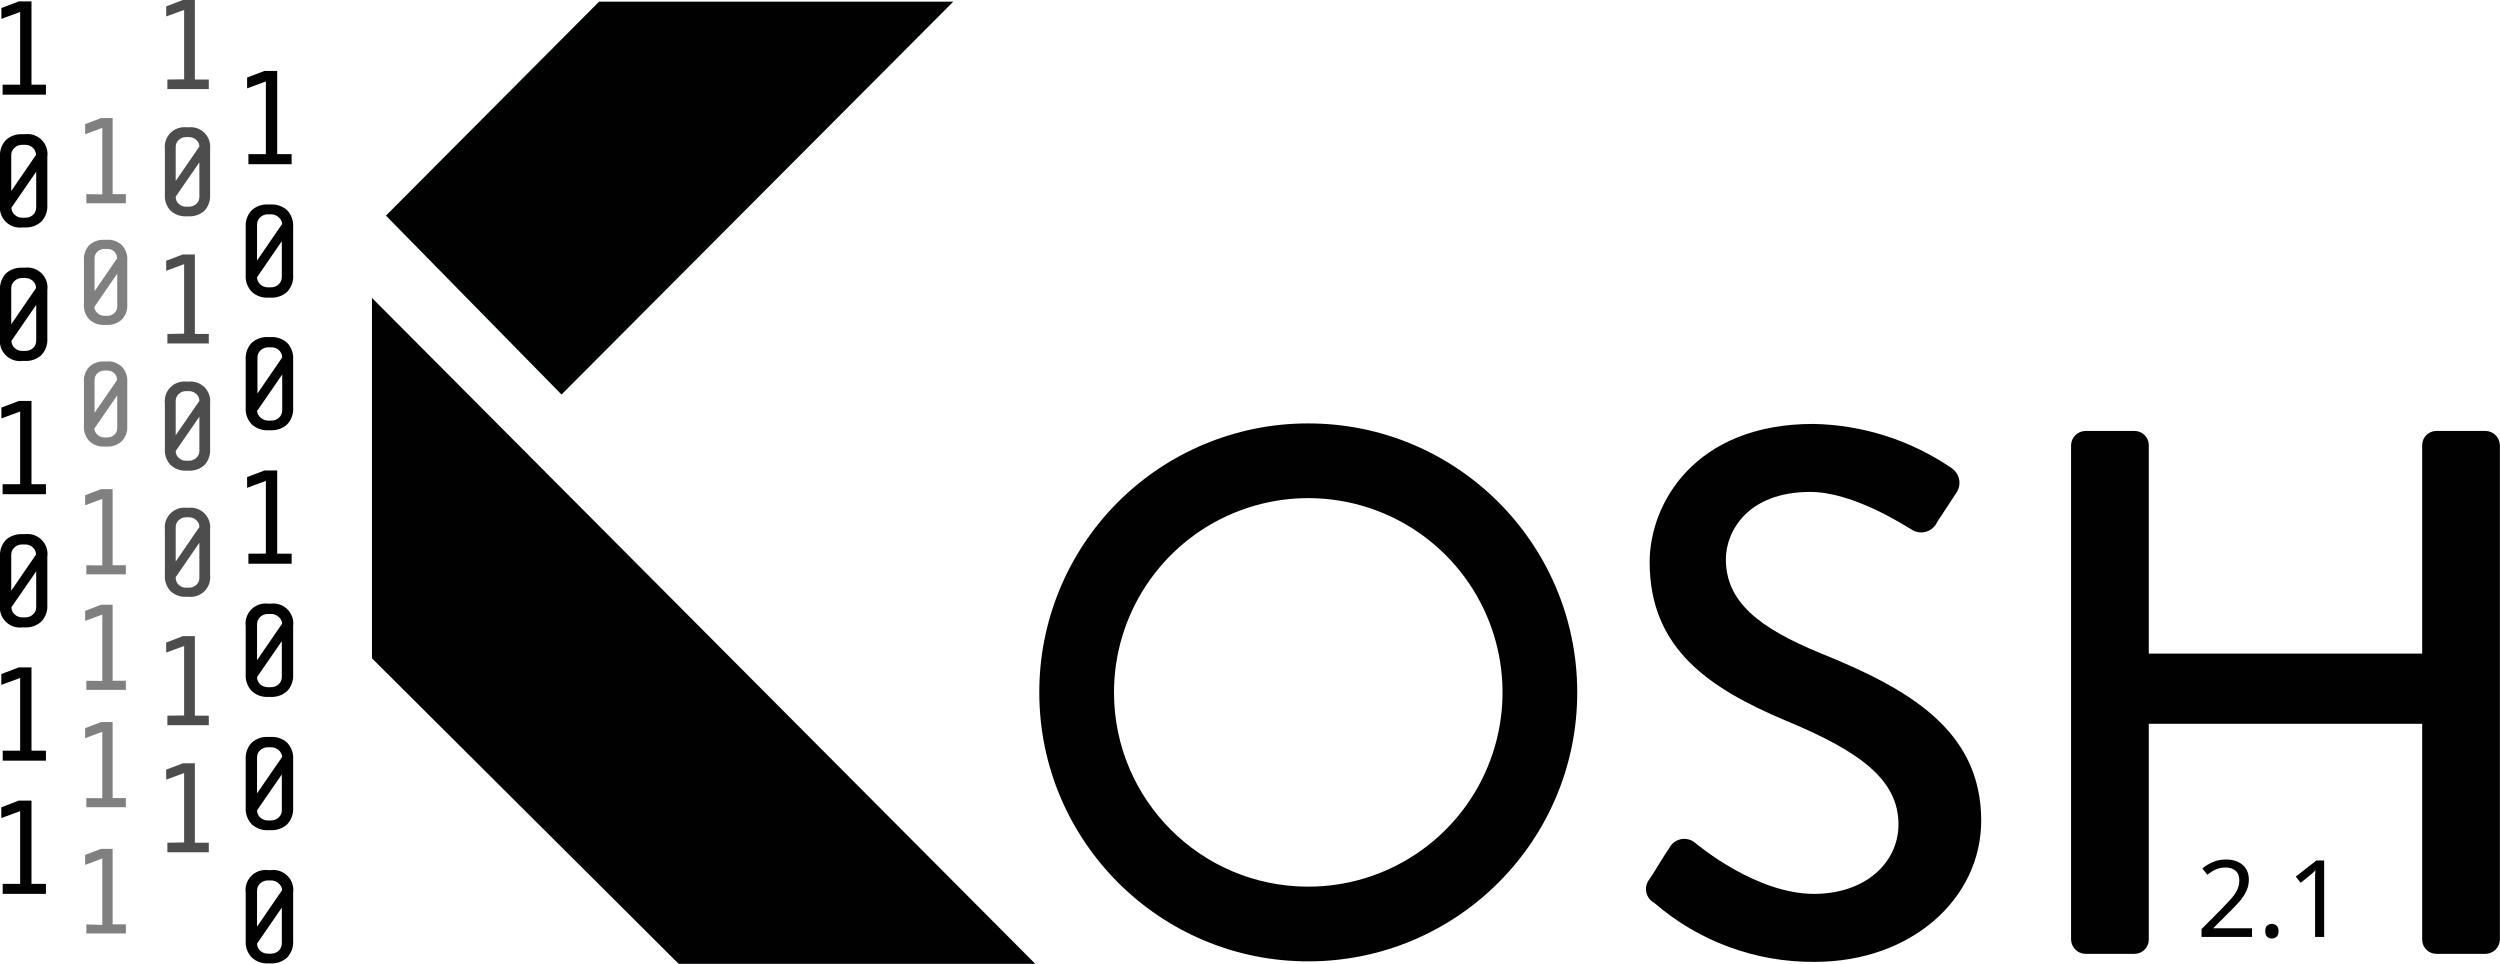
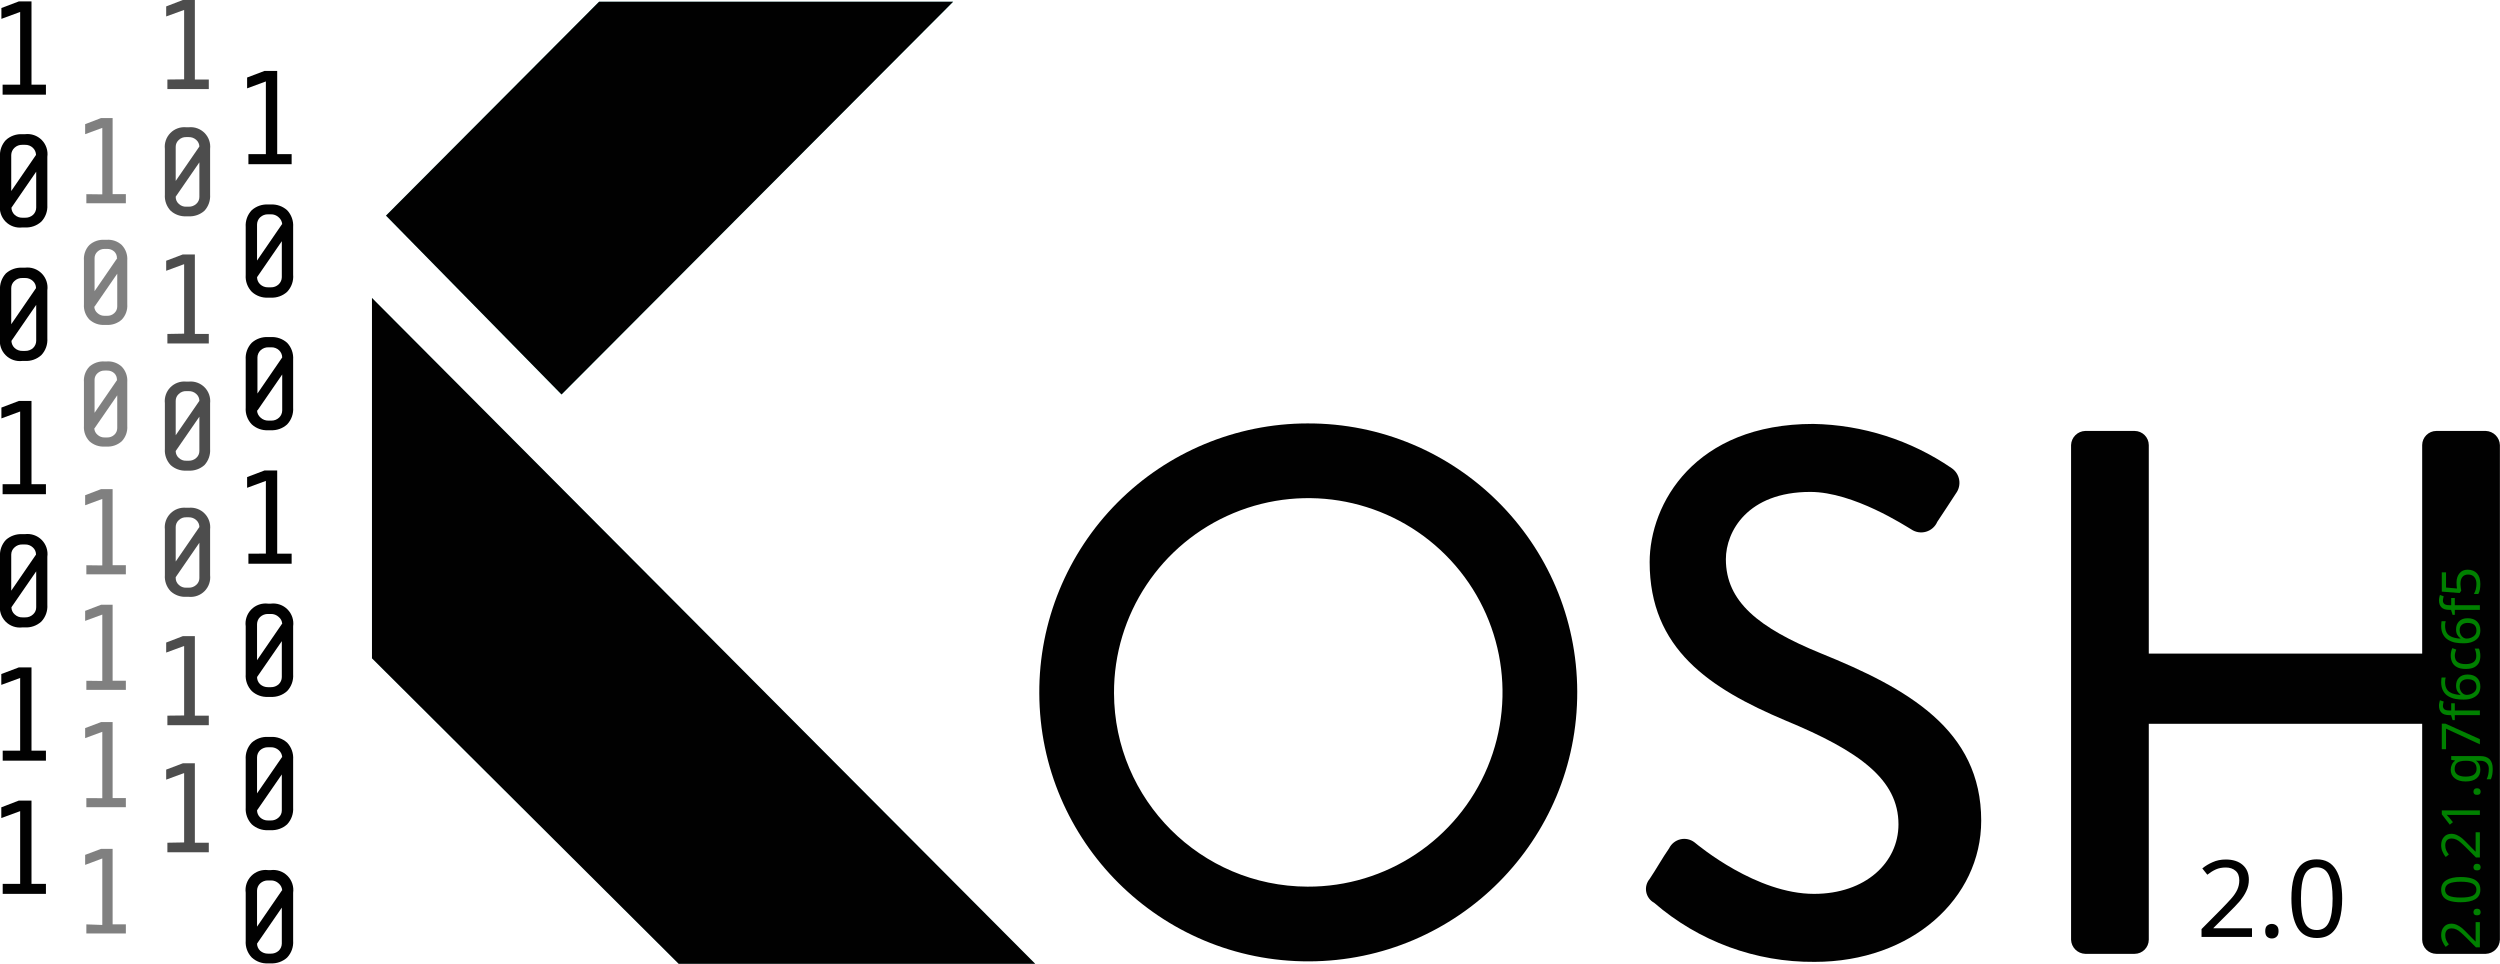
<svg xmlns="http://www.w3.org/2000/svg" viewBox="0 0 249.28 96.1" version="1.1" id="svg5833">
  <defs id="defs5750">
    <style id="style5748">.cls-1{isolation:isolate;}.cls-2,.cls-3,.cls-4,.cls-6{fill:#010101;}.cls-2,.cls-3,.cls-4,.cls-5{mix-blend-mode:multiply;}.cls-3{opacity:0.7;}.cls-4{opacity:0.5;}.cls-5{fill:#afdedc;}</style>
  </defs>
  <path class="cls-2" d="m 0.26,8.44 v 1 h 4.32 v -1 H 3.14 V 0.14 H 1.88 L 0.14,0.8 V 1.88 L 2.01,1.19 v 7.25 z" id="path5752" style="isolation:isolate;mix-blend-mode:multiply;fill:#010101" />
  <path class="cls-2" d="M 4.72,20.45 V 15.64 A 2,2 0 0 0 2.49,13.38 H 2.23 A 2.25,2.25 0 0 0 0.59,13.96 2.21,2.21 0 0 0 0,15.64 v 4.78 a 2,2 0 0 0 2.23,2.26 h 0.26 a 2.24,2.24 0 0 0 1.63,-0.58 2.21,2.21 0 0 0 0.6,-1.65 z m -1.13,-5 -2.47,3.6 v -3.6 a 1,1 0 0 1 0.32,-0.71 1.08,1.08 0 0 1 0.79,-0.3 h 0.26 a 1.09,1.09 0 0 1 0.79,0.3 1,1 0 0 1 0.31,0.68 z m -2.45,5.26 2.47,-3.59 v 3.59 A 1,1 0 0 1 3.3,21.42 1.13,1.13 0 0 1 2.51,21.71 H 2.25 A 1.11,1.11 0 0 1 1.46,21.42 1,1 0 0 1 1.14,20.71 Z" id="path5754" style="isolation:isolate;mix-blend-mode:multiply;fill:#010101" />
  <path class="cls-2" d="M 4.72,33.73 V 28.95 A 2,2 0 0 0 2.49,26.69 H 2.23 A 2.29,2.29 0 0 0 0.59,27.26 2.25,2.25 0 0 0 0,28.95 v 4.78 a 2,2 0 0 0 2.23,2.26 h 0.26 a 2.24,2.24 0 0 0 1.63,-0.58 2.21,2.21 0 0 0 0.6,-1.68 z m -1.13,-5 -2.47,3.6 v -3.6 a 0.94,0.94 0 0 1 0.32,-0.71 1.08,1.08 0 0 1 0.79,-0.3 h 0.26 a 1.09,1.09 0 0 1 0.79,0.3 0.93,0.93 0 0 1 0.31,0.68 z M 1.14,33.99 3.61,30.4 v 3.59 A 1,1 0 0 1 3.3,34.7 1.13,1.13 0 0 1 2.51,34.99 H 2.25 A 1.11,1.11 0 0 1 1.46,34.7 1,1 0 0 1 1.14,33.99 Z" id="path5756" style="isolation:isolate;mix-blend-mode:multiply;fill:#010101" />
  <path class="cls-2" d="m 0.26,48.28 v 1 h 4.32 v -1 H 3.14 v -8.3 H 1.88 l -1.74,0.66 v 1.08 l 1.87,-0.69 v 7.25 z" id="path5758" style="isolation:isolate;mix-blend-mode:multiply;fill:#010101" />
  <path class="cls-2" d="M 4.72,60.3 V 55.52 A 2,2 0 0 0 2.49,53.26 H 2.23 A 2.29,2.29 0 0 0 0.59,53.83 2.23,2.23 0 0 0 0,55.52 v 4.78 a 2,2 0 0 0 2.23,2.26 h 0.26 a 2.24,2.24 0 0 0 1.63,-0.58 2.21,2.21 0 0 0 0.6,-1.68 z m -1.13,-5 -2.47,3.6 v -3.6 a 0.94,0.94 0 0 1 0.32,-0.71 1.08,1.08 0 0 1 0.79,-0.3 h 0.26 a 1.09,1.09 0 0 1 0.79,0.3 0.93,0.93 0 0 1 0.31,0.68 z m -2.45,5.25 2.47,-3.58 v 3.58 A 0.93,0.93 0 0 1 3.3,61.26 1.09,1.09 0 0 1 2.51,61.56 H 2.25 A 1.08,1.08 0 0 1 1.46,61.26 0.94,0.94 0 0 1 1.14,60.55 Z" id="path5760" style="isolation:isolate;mix-blend-mode:multiply;fill:#010101" />
  <path class="cls-2" d="m 0.27,74.85 v 1 h 4.31 v -1 H 3.14 v -8.3 H 1.87 l -1.74,0.66 v 1.08 L 2.01,67.6 v 7.25 z" id="path5762" style="isolation:isolate;mix-blend-mode:multiply;fill:#010101" />
  <path class="cls-2" d="m 0.27,88.13 v 1 h 4.31 v -1 H 3.14 v -8.3 H 1.87 L 0.13,80.5 v 1.07 l 1.88,-0.69 v 7.25 z" id="path5764" style="isolation:isolate;mix-blend-mode:multiply;fill:#010101" />
  <path class="cls-2" d="m 24.77,15.37 v 1 h 4.31 v -1 h -1.44 v -8.3 h -1.26 l -1.74,0.66 v 1.08 l 1.87,-0.69 v 7.25 z" id="path5766" style="isolation:isolate;mix-blend-mode:multiply;fill:#010101" />
  <path class="cls-2" d="M 29.23,27.38 V 22.64 A 2.21,2.21 0 0 0 28.63,20.96 2.26,2.26 0 0 0 27,20.39 h -0.27 a 2.26,2.26 0 0 0 -1.63,0.57 2.21,2.21 0 0 0 -0.6,1.68 v 4.78 a 2.18,2.18 0 0 0 0.61,1.68 2.22,2.22 0 0 0 1.62,0.58 H 27 a 2.26,2.26 0 0 0 1.63,-0.58 2.21,2.21 0 0 0 0.6,-1.72 z m -1.13,-5 -2.47,3.6 v -3.6 a 1,1 0 0 1 0.31,-0.71 1.11,1.11 0 0 1 0.79,-0.3 H 27 a 1.09,1.09 0 0 1 0.79,0.3 1,1 0 0 1 0.35,0.68 z m -2.47,5.26 2.47,-3.59 v 3.59 a 1,1 0 0 1 -0.31,0.71 1.09,1.09 0 0 1 -0.79,0.3 h -0.27 a 1.11,1.11 0 0 1 -0.79,-0.3 1,1 0 0 1 -0.31,-0.71 z" id="path5768" style="isolation:isolate;mix-blend-mode:multiply;fill:#010101" />
  <path class="cls-2" d="M 29.23,40.64 V 35.86 A 2.21,2.21 0 0 0 28.63,34.18 2.26,2.26 0 0 0 27,33.61 h -0.27 a 2.26,2.26 0 0 0 -1.63,0.57 2.21,2.21 0 0 0 -0.6,1.68 v 4.78 a 2.18,2.18 0 0 0 0.61,1.68 2.22,2.22 0 0 0 1.62,0.58 H 27 a 2.26,2.26 0 0 0 1.63,-0.58 2.21,2.21 0 0 0 0.6,-1.68 z m -1.09,-5 -2.47,3.6 v -3.6 a 1,1 0 0 1 0.31,-0.71 1.11,1.11 0 0 1 0.79,-0.3 h 0.27 a 1.09,1.09 0 0 1 0.79,0.3 1,1 0 0 1 0.31,0.71 z m -2.47,5.29 2.47,-3.59 v 3.59 a 1,1 0 0 1 -0.31,0.71 1.09,1.09 0 0 1 -0.79,0.3 h -0.27 a 1.11,1.11 0 0 1 -0.79,-0.3 1,1 0 0 1 -0.35,-0.72 z" id="path5770" style="isolation:isolate;mix-blend-mode:multiply;fill:#010101" />
  <path class="cls-2" d="m 24.77,55.21 v 1 h 4.31 v -1 h -1.44 v -8.3 h -1.26 l -1.74,0.66 v 1.07 l 1.87,-0.69 v 7.25 z" id="path5772" style="isolation:isolate;mix-blend-mode:multiply;fill:#010101" />
  <path class="cls-2" d="M 29.23,67.23 V 62.45 A 2,2 0 0 0 27,60.19 h -0.27 a 2,2 0 0 0 -2.23,2.26 v 4.78 a 2.18,2.18 0 0 0 0.61,1.68 2.22,2.22 0 0 0 1.62,0.58 H 27 a 2.26,2.26 0 0 0 1.63,-0.58 2.21,2.21 0 0 0 0.6,-1.68 z m -1.13,-5 -2.47,3.6 v -3.6 a 1,1 0 0 1 0.31,-0.71 1.11,1.11 0 0 1 0.79,-0.3 H 27 a 1.09,1.09 0 0 1 0.79,0.3 0.93,0.93 0 0 1 0.35,0.68 z m -2.47,5.28 2.47,-3.58 v 3.58 A 1,1 0 0 1 27.79,68.23 1.13,1.13 0 0 1 27,68.52 h -0.27 a 1.15,1.15 0 0 1 -0.79,-0.29 1,1 0 0 1 -0.31,-0.75 z" id="path5774" style="isolation:isolate;mix-blend-mode:multiply;fill:#010101" />
  <path class="cls-2" d="M 29.23,80.52 V 75.74 A 2.22,2.22 0 0 0 28.63,74.05 2.26,2.26 0 0 0 27,73.48 h -0.27 a 2.26,2.26 0 0 0 -1.63,0.57 2.22,2.22 0 0 0 -0.6,1.69 v 4.78 a 2.21,2.21 0 0 0 0.61,1.68 2.26,2.26 0 0 0 1.62,0.58 H 27 a 2.3,2.3 0 0 0 1.63,-0.58 2.24,2.24 0 0 0 0.6,-1.68 z m -1.13,-5 -2.47,3.59 v -3.59 a 1,1 0 0 1 0.31,-0.72 1.15,1.15 0 0 1 0.79,-0.29 H 27 a 1.13,1.13 0 0 1 0.79,0.29 1,1 0 0 1 0.35,0.69 z m -2.47,5.28 2.47,-3.58 v 3.58 a 0.93,0.93 0 0 1 -0.31,0.71 1.09,1.09 0 0 1 -0.79,0.3 h -0.27 a 1.11,1.11 0 0 1 -0.79,-0.3 1,1 0 0 1 -0.31,-0.74 z" id="path5776" style="isolation:isolate;mix-blend-mode:multiply;fill:#010101" />
  <path class="cls-2" d="M 29.23,93.8 V 89.02 A 2,2 0 0 0 27,86.76 h -0.27 a 2,2 0 0 0 -2.23,2.26 v 4.78 a 2.18,2.18 0 0 0 0.61,1.68 2.22,2.22 0 0 0 1.62,0.58 H 27 a 2.26,2.26 0 0 0 1.63,-0.58 2.21,2.21 0 0 0 0.6,-1.68 z m -1.13,-5 -2.47,3.6 v -3.6 a 1,1 0 0 1 0.31,-0.71 1.11,1.11 0 0 1 0.79,-0.3 H 27 a 1.09,1.09 0 0 1 0.79,0.3 1,1 0 0 1 0.35,0.68 z m -2.47,5.29 2.47,-3.59 v 3.59 A 1,1 0 0 1 27.79,94.8 1.13,1.13 0 0 1 27,95.09 H 26.73 A 1.15,1.15 0 0 1 25.94,94.8 1,1 0 0 1 25.63,94.06 Z" id="path5778" style="isolation:isolate;mix-blend-mode:multiply;fill:#010101" />
  <path class="cls-3" d="m 16.69,7.93 v 0.95 h 4.13 V 7.93 H 19.43 V 0 h -1.2 l -1.66,0.64 v 1 l 1.79,-0.65 v 6.92 z" id="path5780" style="opacity:0.7;isolation:isolate;mix-blend-mode:multiply;fill:#010101" />
  <path class="cls-3" d="m 20.95,19.41 v -4.56 a 1.95,1.95 0 0 0 -2.13,-2.16 h -0.25 a 1.95,1.95 0 0 0 -2.13,2.16 v 4.56 a 2.12,2.12 0 0 0 0.58,1.61 2.17,2.17 0 0 0 1.55,0.55 h 0.25 a 2.2,2.2 0 0 0 1.56,-0.55 2.15,2.15 0 0 0 0.57,-1.61 z m -1.07,-4.8 -2.36,3.43 v -3.4 a 0.9,0.9 0 0 1 0.3,-0.68 1,1 0 0 1 0.75,-0.29 h 0.25 a 1.06,1.06 0 0 1 0.76,0.29 0.9,0.9 0 0 1 0.3,0.68 z m -2.36,5 2.36,-3.42 v 3.45 a 0.9,0.9 0 0 1 -0.3,0.68 1.06,1.06 0 0 1 -0.76,0.29 h -0.25 a 1,1 0 0 1 -0.75,-0.29 0.9,0.9 0 0 1 -0.3,-0.68 z" id="path5782" style="opacity:0.7;isolation:isolate;mix-blend-mode:multiply;fill:#010101" />
  <path class="cls-3" d="m 16.69,33.3 v 0.95 h 4.13 V 33.3 h -1.39 v -7.93 h -1.2 L 16.57,26 v 1 l 1.79,-0.66 v 6.93 z" id="path5784" style="opacity:0.7;isolation:isolate;mix-blend-mode:multiply;fill:#010101" />
  <path class="cls-3" d="m 20.95,44.77 v -4.56 a 1.95,1.95 0 0 0 -2.13,-2.16 h -0.25 a 1.95,1.95 0 0 0 -2.13,2.16 v 4.56 a 2.12,2.12 0 0 0 0.58,1.61 2.17,2.17 0 0 0 1.55,0.55 h 0.25 a 2.2,2.2 0 0 0 1.56,-0.55 2.15,2.15 0 0 0 0.57,-1.61 z m -1.07,-4.8 -2.36,3.43 v -3.43 a 0.9,0.9 0 0 1 0.3,-0.68 1,1 0 0 1 0.75,-0.29 h 0.25 a 1.06,1.06 0 0 1 0.76,0.29 0.9,0.9 0 0 1 0.3,0.68 z m -2.36,5 2.36,-3.42 v 3.42 a 0.9,0.9 0 0 1 -0.3,0.68 1.06,1.06 0 0 1 -0.76,0.29 h -0.25 a 1,1 0 0 1 -0.75,-0.29 0.9,0.9 0 0 1 -0.3,-0.64 z" id="path5786" style="opacity:0.7;isolation:isolate;mix-blend-mode:multiply;fill:#010101" />
  <path class="cls-3" d="m 16.69,71.36 v 0.95 h 4.13 v -0.95 h -1.39 v -7.93 h -1.2 l -1.66,0.64 v 1 l 1.79,-0.66 v 6.93 z" id="path5788" style="opacity:0.7;isolation:isolate;mix-blend-mode:multiply;fill:#010101" />
  <path class="cls-3" d="m 20.95,57.35 v -4.56 a 1.95,1.95 0 0 0 -2.13,-2.16 h -0.25 a 1.95,1.95 0 0 0 -2.13,2.16 v 4.56 a 2.1,2.1 0 0 0 0.58,1.61 2.13,2.13 0 0 0 1.55,0.55 h 0.25 a 1.95,1.95 0 0 0 2.13,-2.16 z m -1.07,-4.8 -2.36,3.44 v -3.44 a 0.91,0.91 0 0 1 0.3,-0.68 1,1 0 0 1 0.75,-0.29 h 0.25 a 1.06,1.06 0 0 1 0.76,0.29 0.91,0.91 0 0 1 0.3,0.68 z m -2.36,5 2.36,-3.43 v 3.52 a 0.89,0.89 0 0 1 -0.3,0.67 1.06,1.06 0 0 1 -0.76,0.29 h -0.25 a 1,1 0 0 1 -0.75,-0.29 0.89,0.89 0 0 1 -0.3,-0.67 z" id="path5790" style="opacity:0.7;isolation:isolate;mix-blend-mode:multiply;fill:#010101" />
  <path class="cls-3" d="m 16.69,84.03 v 0.95 h 4.13 v -0.95 h -1.39 v -7.92 h -1.2 l -1.66,0.63 v 1 l 1.79,-0.66 V 84 Z" id="path5792" style="opacity:0.7;isolation:isolate;mix-blend-mode:multiply;fill:#010101" />
  <path class="cls-4" d="m 8.61,19.36 v 0.91 h 3.94 v -0.91 h -1.32 v -7.59 h -1.15 l -1.59,0.61 v 1 l 1.71,-0.63 v 6.63 z" id="path5794" style="opacity:0.5;isolation:isolate;mix-blend-mode:multiply;fill:#010101" />
  <path class="cls-4" d="m 12.69,30.34 v -4.37 a 2,2 0 0 0 -0.55,-1.54 2,2 0 0 0 -1.49,-0.52 h -0.24 a 2.09,2.09 0 0 0 -1.5,0.52 2,2 0 0 0 -0.54,1.54 v 4.37 a 2,2 0 0 0 0.55,1.53 2.07,2.07 0 0 0 1.49,0.53 h 0.24 a 2.09,2.09 0 0 0 1.49,-0.53 2,2 0 0 0 0.55,-1.53 z m -1,-4.6 -2.26,3.29 v -3.29 a 0.87,0.87 0 0 1 0.29,-0.65 1,1 0 0 1 0.72,-0.27 h 0.24 a 1,1 0 0 1 0.72,0.27 0.87,0.87 0 0 1 0.26,0.65 z m -2.26,4.83 2.26,-3.28 v 3.28 a 0.87,0.87 0 0 1 -0.29,0.65 1,1 0 0 1 -0.72,0.27 H 10.44 A 1,1 0 0 1 9.72,31.22 0.87,0.87 0 0 1 9.4,30.57 Z" id="path5796" style="opacity:0.5;isolation:isolate;mix-blend-mode:multiply;fill:#010101" />
  <path class="cls-4" d="m 8.61,67.88 v 0.91 h 3.94 V 67.88 H 11.23 V 60.3 h -1.15 l -1.59,0.61 v 1 l 1.71,-0.63 v 6.62 z" id="path5798" style="opacity:0.5;isolation:isolate;mix-blend-mode:multiply;fill:#010101" />
  <path class="cls-4" d="m 8.61,92.17 v 0.91 h 3.94 v -0.91 h -1.32 v -7.53 h -1.15 l -1.59,0.6 v 1 L 10.2,85.6 v 6.63 z" id="path5800" style="opacity:0.5;isolation:isolate;mix-blend-mode:multiply;fill:#010101" />
  <path class="cls-4" d="m 8.61,56.36 v 0.91 h 3.94 v -0.91 h -1.32 v -7.59 h -1.15 l -1.59,0.61 v 1 l 1.71,-0.63 v 6.63 z" id="path5802" style="opacity:0.5;isolation:isolate;mix-blend-mode:multiply;fill:#010101" />
  <path class="cls-4" d="M 12.69,42.47 V 38.1 a 2,2 0 0 0 -0.55,-1.54 2,2 0 0 0 -1.49,-0.52 h -0.24 a 2.09,2.09 0 0 0 -1.5,0.52 2,2 0 0 0 -0.54,1.54 v 4.37 a 2,2 0 0 0 0.55,1.53 2.07,2.07 0 0 0 1.49,0.53 h 0.24 A 2.09,2.09 0 0 0 12.14,44 2,2 0 0 0 12.69,42.47 Z m -1,-4.6 -2.26,3.29 v -3.29 a 0.87,0.87 0 0 1 0.29,-0.65 1,1 0 0 1 0.72,-0.27 h 0.24 a 1,1 0 0 1 0.72,0.27 0.87,0.87 0 0 1 0.26,0.65 z m -2.26,4.83 2.26,-3.28 v 3.28 a 0.89,0.89 0 0 1 -0.29,0.65 1,1 0 0 1 -0.72,0.27 H 10.44 A 1,1 0 0 1 9.72,43.35 0.89,0.89 0 0 1 9.4,42.7 Z" id="path5804" style="opacity:0.5;isolation:isolate;mix-blend-mode:multiply;fill:#010101" />
  <path class="cls-4" d="m 8.61,79.58 v 0.91 h 3.94 V 79.58 H 11.23 V 72 h -1.15 l -1.59,0.6 v 1 l 1.71,-0.63 v 6.62 z" id="path5806" style="opacity:0.5;isolation:isolate;mix-blend-mode:multiply;fill:#010101" />
  <polygon class="cls-5" points="37.09,29.71 37.09,65.64 67.67,96.1 103.22,96.1 " id="polygon5808" style="isolation:isolate;mix-blend-mode:multiply;fill:#afdedc" />
  <polygon class="cls-5" points="55.99,39.33 95.04,0.17 59.74,0.17 38.49,21.5 " id="polygon5810" style="isolation:isolate;mix-blend-mode:multiply;fill:#afdedc" />
  <polygon class="cls-5" points="55.99,39.33 95.04,0.17 59.74,0.17 38.49,21.5 " id="polygon5812" style="isolation:isolate;mix-blend-mode:multiply;fill:#afdedc" />
  <polygon class="cls-6" points="55.99,39.33 95.04,0.17 59.74,0.17 38.49,21.5 " id="polygon5814" style="isolation:isolate;fill:#010101" />
  <polygon class="cls-6" points="37.09,29.71 37.09,65.64 67.67,96.1 103.22,96.1 " id="polygon5816" style="isolation:isolate;fill:#010101" />
  <path class="cls-6" d="m 130.37,42.22 a 26.82,26.82 0 1 1 -26.74,26.9 26.78,26.78 0 0 1 26.74,-26.9 z m 0,46.19 a 19.37,19.37 0 1 0 -19.29,-19.29 19.36,19.36 0 0 0 19.29,19.29 z" id="path5818" style="isolation:isolate;fill:#010101" />
  <path class="cls-6" d="m 164.49,87.64 c 0.67,-1 1.27,-2.09 1.94,-3.05 a 1.68,1.68 0 0 1 2.53,-0.6 c 0.45,0.37 6.19,5.14 11.92,5.14 5.14,0 8.42,-3.13 8.42,-6.93 0,-4.47 -3.88,-7.3 -11.25,-10.35 -7.6,-3.21 -13.56,-7.15 -13.56,-15.8 0,-5.81 4.47,-13.78 16.32,-13.78 a 25.25,25.25 0 0 1 13.78,4.4 1.77,1.77 0 0 1 0.44,2.53 c -0.59,0.9 -1.26,1.94 -1.86,2.83 a 1.75,1.75 0 0 1 -2.6,0.75 c -0.53,-0.3 -5.74,-3.73 -10.06,-3.73 -6.26,0 -8.42,3.95 -8.42,6.71 0,4.24 3.28,6.85 9.46,9.38 8.64,3.5 16,7.6 16,16.69 0,7.75 -6.93,14.08 -16.61,14.08 a 24.11,24.11 0 0 1 -16,-5.89 1.56,1.56 0 0 1 -0.45,-2.38 z" id="path5820" style="isolation:isolate;fill:#010101" />
  <path class="cls-6" d="m 206.51,44.38 a 1.46,1.46 0 0 1 1.42,-1.41 h 4.91 a 1.42,1.42 0 0 1 1.42,1.41 v 20.79 h 27.26 V 44.38 a 1.42,1.42 0 0 1 1.42,-1.41 h 4.92 a 1.46,1.46 0 0 1 1.41,1.41 V 93.7 a 1.46,1.46 0 0 1 -1.41,1.41 h -4.92 A 1.42,1.42 0 0 1 241.52,93.7 V 72.17 H 214.26 V 93.7 a 1.42,1.42 0 0 1 -1.42,1.41 h -4.91 a 1.46,1.46 0 0 1 -1.42,-1.41 z" id="path5822" style="isolation:isolate;fill:#010101" />
  <text xml:space="preserve" style="font-style:normal;font-weight:normal;font-size:40px;line-height:1.25;font-family:sans-serif;letter-spacing:0px;word-spacing:0px;fill:#010101;fill-opacity:1;stroke:none;" x="219.004" y="93.422" id="text4318">
-     <tspan id="tspan4316" x="219.004" y="93.422" style="font-style:normal;font-variant:normal;font-weight:normal;font-stretch:normal;font-size:10.667px;font-family:sans-serif;-inkscape-font-specification:'sans-serif, Normal';font-variant-ligatures:normal;font-variant-caps:normal;font-variant-numeric:normal;font-feature-settings:normal;text-align:start;writing-mode:lr-tb;text-anchor:start;fill:#010101;fill-opacity:1;">2.1</tspan>
+     <tspan id="tspan4316" x="219.004" y="93.422" style="font-style:normal;font-variant:normal;font-weight:normal;font-stretch:normal;font-size:10.667px;font-family:sans-serif;-inkscape-font-specification:'sans-serif, Normal';font-variant-ligatures:normal;font-variant-caps:normal;font-variant-numeric:normal;font-feature-settings:normal;text-align:start;writing-mode:lr-tb;text-anchor:start;fill:#010101;fill-opacity:1;">2.0</tspan>
  </text>
  <text xml:space="preserve" style="font-style:normal;font-weight:normal;font-size:40px;line-height:1.25;font-family:sans-serif;letter-spacing:0px;word-spacing:0px;fill:#000000;fill-opacity:1;stroke:none" x="-94.71" y="247.271" id="text4402" transform="rotate(-90)">
-     <tspan id="tspan4400" x="-94.71" y="247.271" style="font-style:normal;font-variant:normal;font-weight:normal;font-stretch:normal;font-size:5.333px;font-family:sans-serif;-inkscape-font-specification:'sans-serif, Normal';font-variant-ligatures:normal;font-variant-caps:normal;font-variant-numeric:normal;font-feature-settings:normal;text-align:start;writing-mode:lr-tb;text-anchor:start;fill:#008000" />
+     <tspan id="tspan4400" x="-94.71" y="247.271" style="font-style:normal;font-variant:normal;font-weight:normal;font-stretch:normal;font-size:5.333px;font-family:sans-serif;-inkscape-font-specification:'sans-serif, Normal';font-variant-ligatures:normal;font-variant-caps:normal;font-variant-numeric:normal;font-feature-settings:normal;text-align:start;writing-mode:lr-tb;text-anchor:start;fill:#008000">2.0.21.g7f6c6f5 </tspan>
  </text>
</svg>
